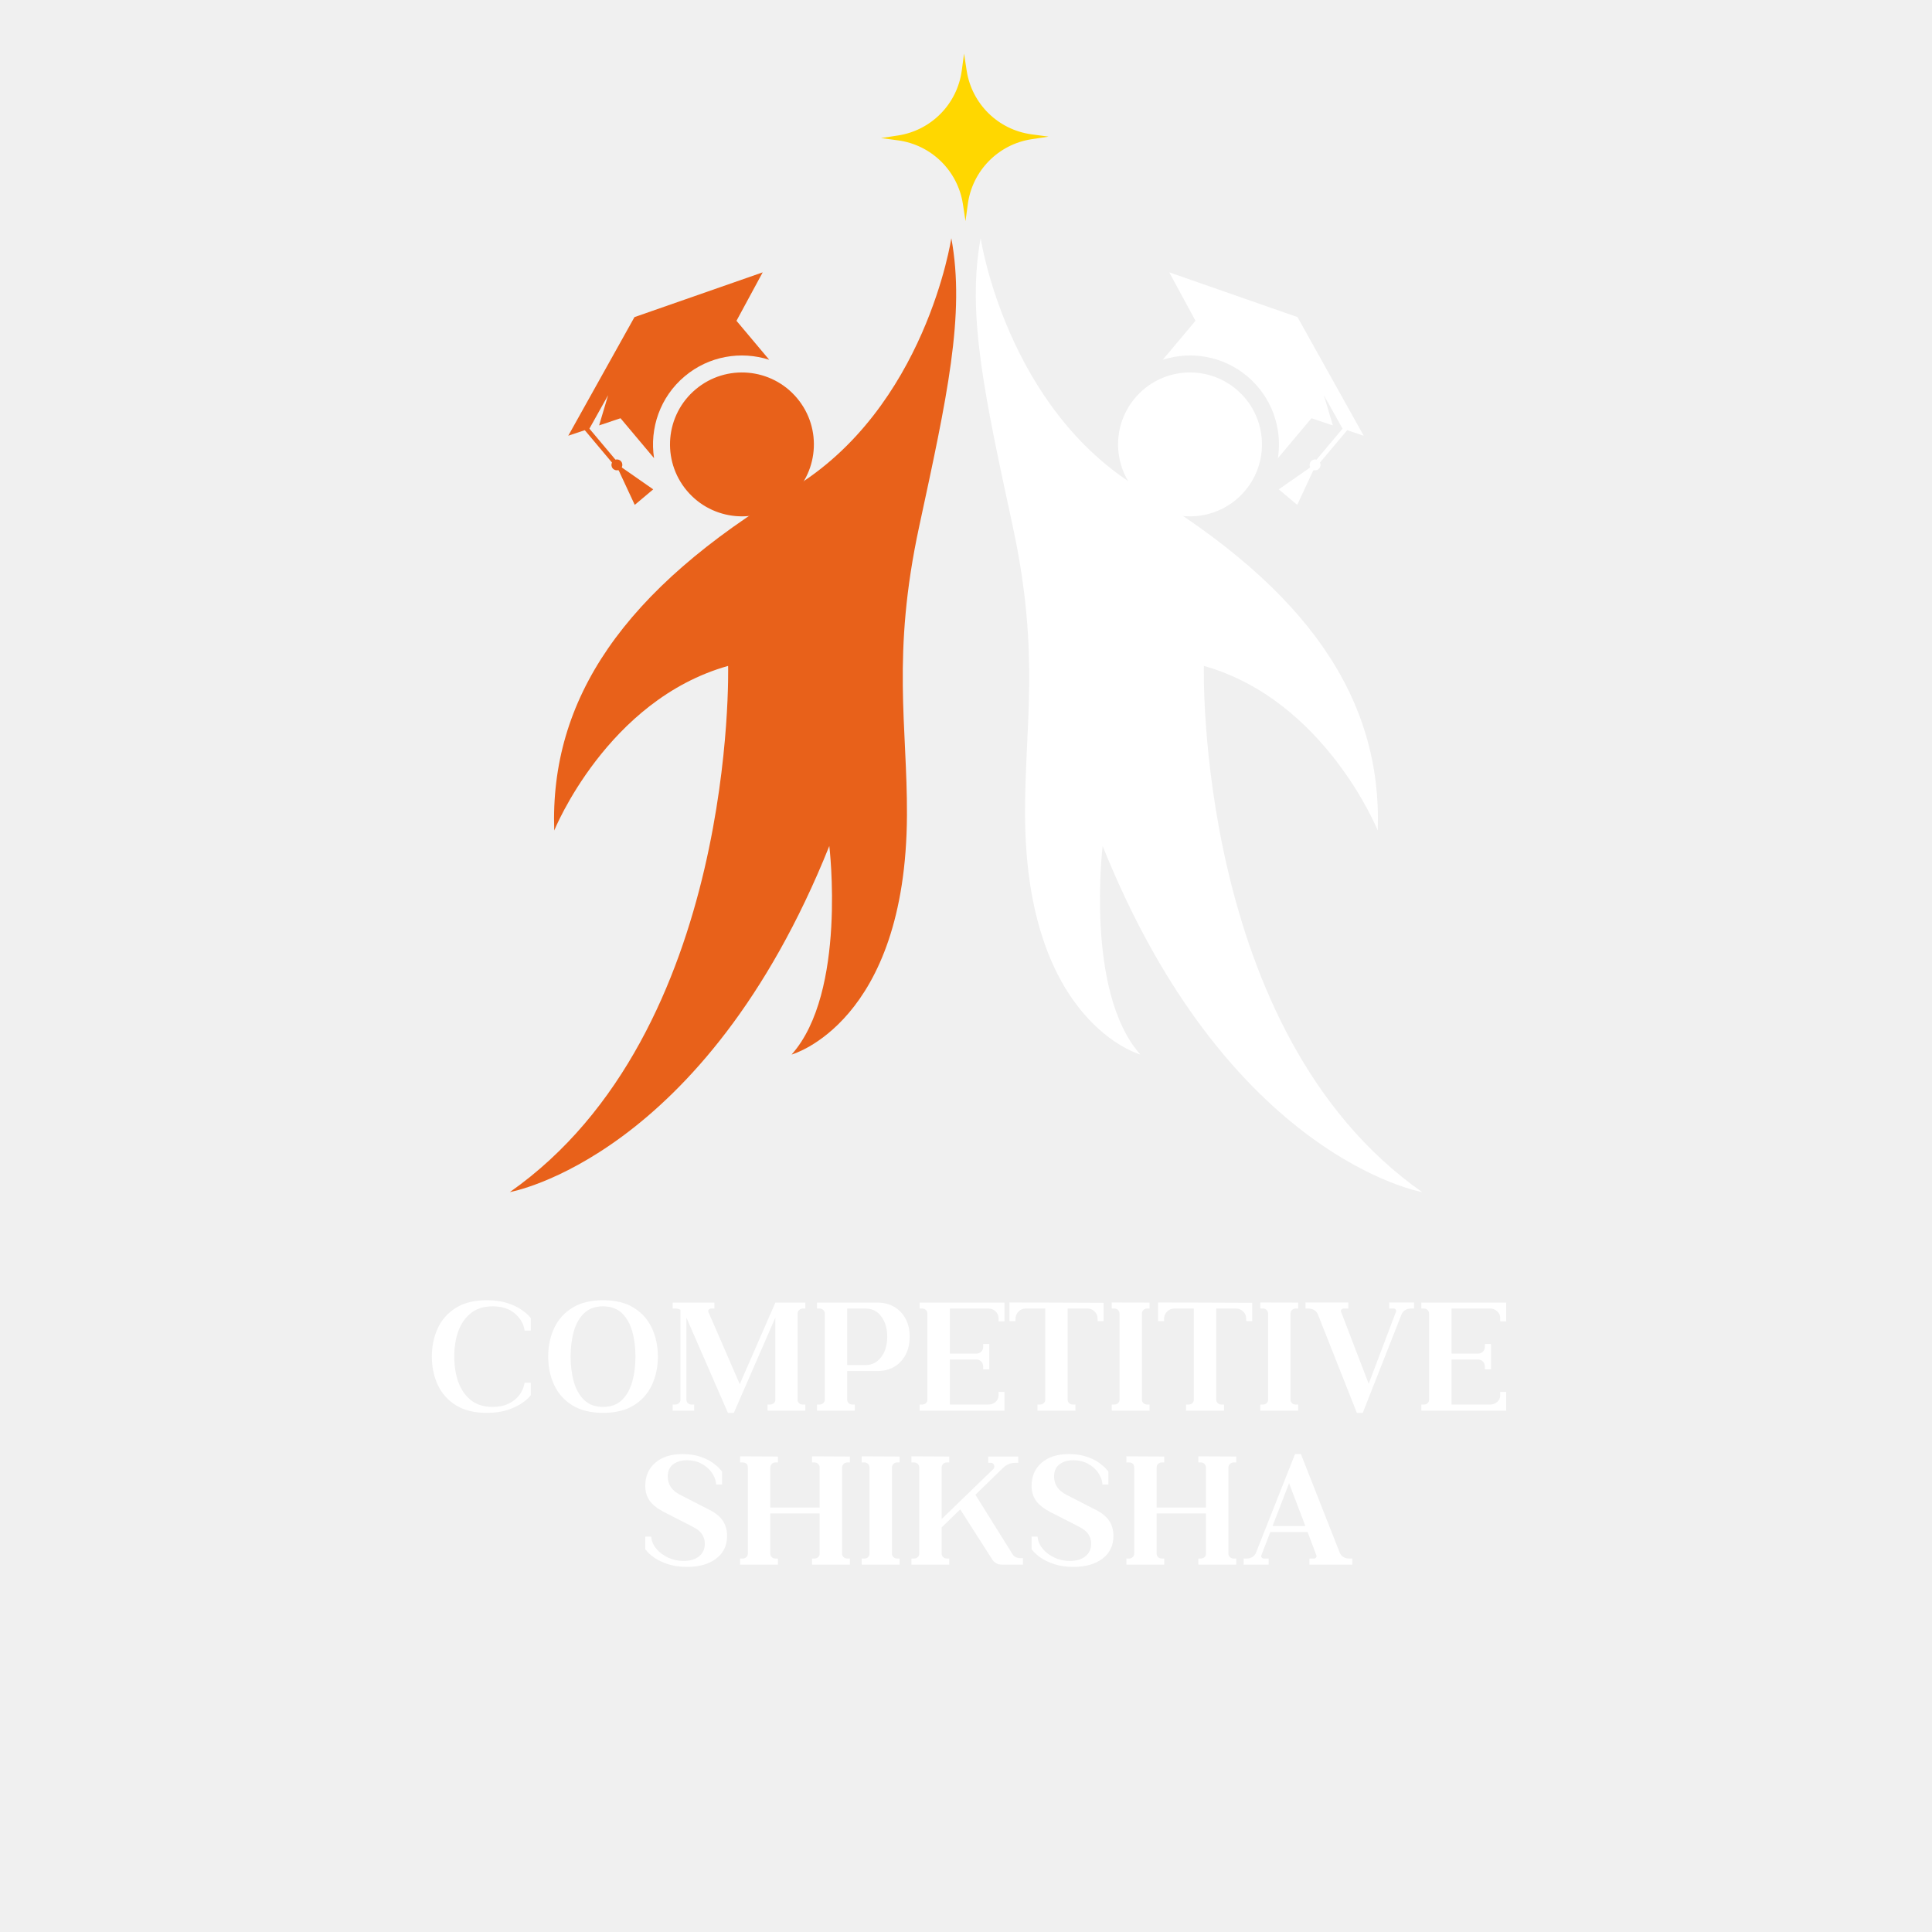
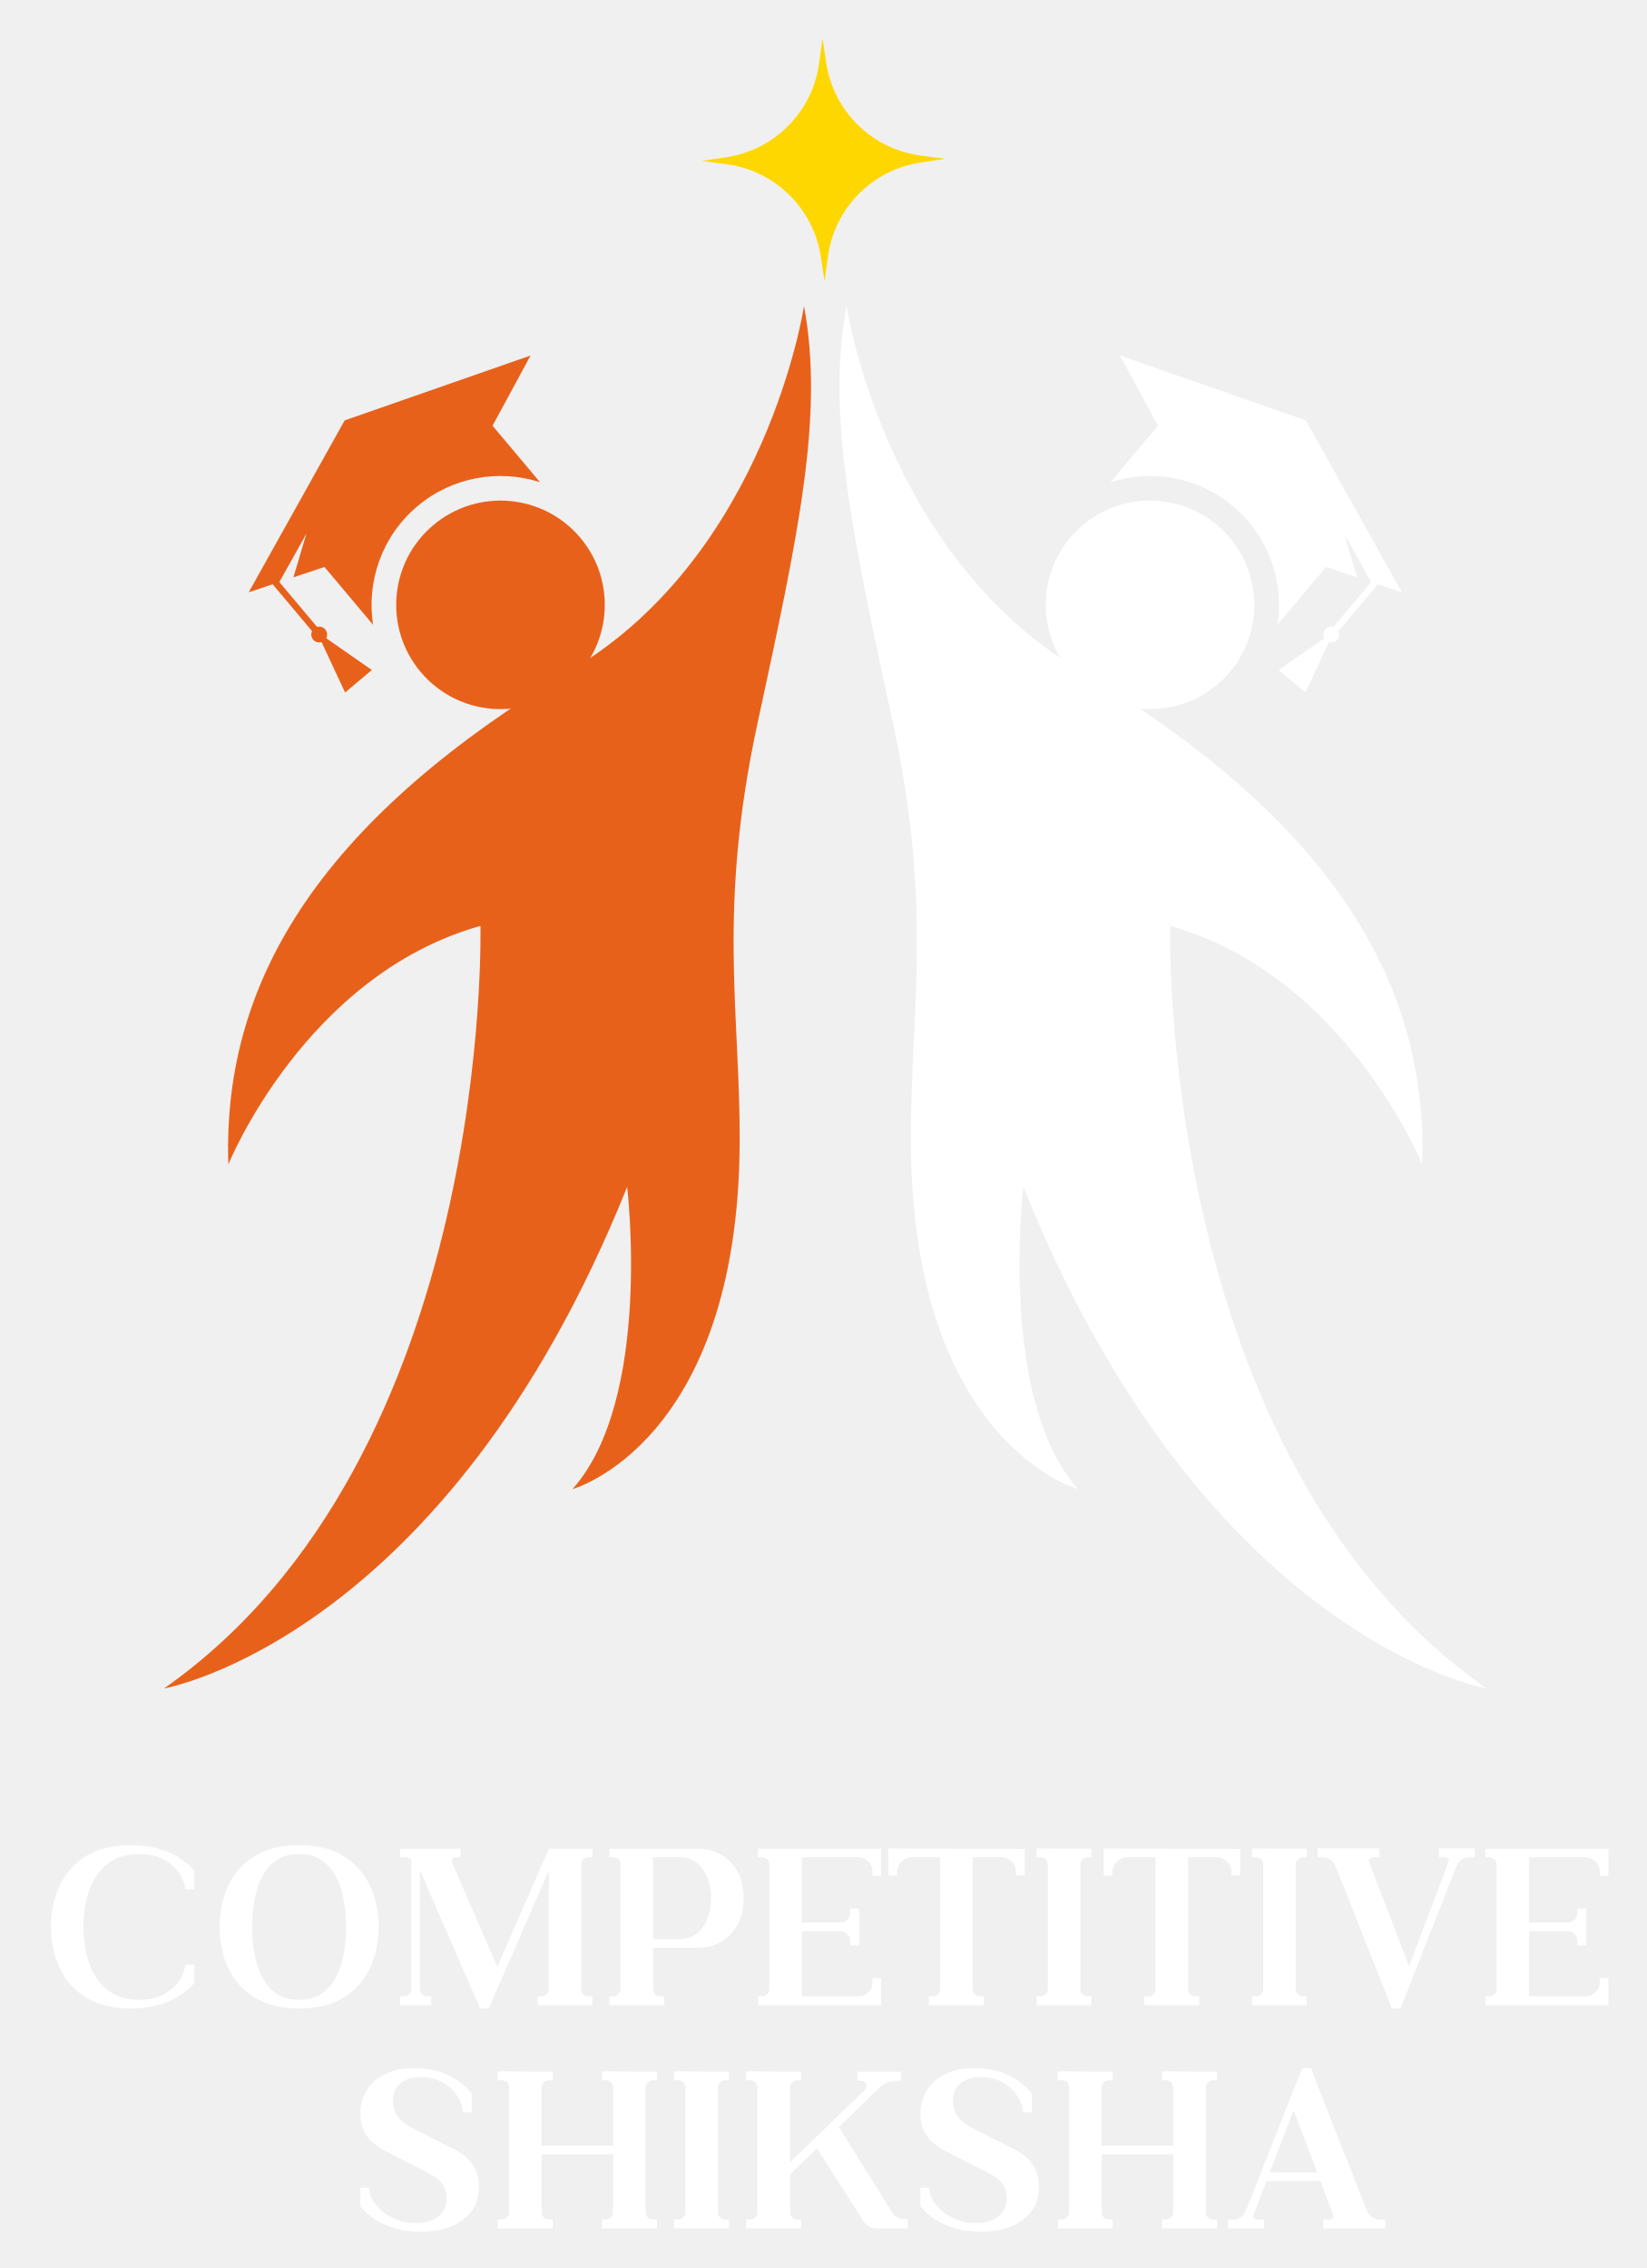
- <svg xmlns="http://www.w3.org/2000/svg" width="2000" zoomAndPan="magnify" viewBox="0 0 1500 1500" height="2000" preserveAspectRatio="xMidYMid meet" version="1.0">
+ <svg xmlns="http://www.w3.org/2000/svg" width="882" zoomAndPan="magnify" viewBox="308 21 882 1215" height="1215" preserveAspectRatio="xMidYMid meet" version="1.0">
  <defs>
    <g />
    <clipPath id="bb772532de">
      <path d="M 757.062 184.055 L 1103.859 184.055 L 1103.859 925.527 L 757.062 925.527 Z M 757.062 184.055 " clip-rule="nonzero" />
    </clipPath>
    <clipPath id="fb747c1cca">
      <path d="M 395.859 184 L 743 184 L 743 925.828 L 395.859 925.828 Z M 395.859 184 " clip-rule="nonzero" />
    </clipPath>
    <clipPath id="8260284a6c">
      <path d="M 684 41.578 L 815 41.578 L 815 172 L 684 172 Z M 684 41.578 " clip-rule="nonzero" />
    </clipPath>
    <clipPath id="d11d40e27f">
      <rect x="0" width="844" y="0" height="251" />
    </clipPath>
  </defs>
  <path fill="#ffffff" d="M 959.859 302.273 C 983.48 322.117 986.539 357.352 966.691 380.969 C 946.848 404.586 911.613 407.645 887.996 387.801 C 864.383 367.957 861.316 332.723 881.168 309.102 C 901.008 285.484 936.242 282.426 959.859 302.273 " fill-opacity="1" fill-rule="nonzero" />
  <path fill="#ffffff" d="M 1024.848 359.113 C 1025.539 360.562 1025.379 362.348 1024.273 363.656 C 1023.168 364.973 1021.441 365.438 1019.891 365.008 L 1019.5 365.477 L 1007.164 391.98 L 992.828 379.934 L 1016.812 363.219 L 1017.207 362.75 C 1016.512 361.297 1016.676 359.512 1017.781 358.203 C 1018.879 356.887 1020.609 356.422 1022.16 356.852 L 1042.367 332.805 L 1027.836 306.832 L 1034.84 330.285 L 1018.211 324.719 L 992.168 355.719 C 995.742 332.621 987.535 308.25 968.375 292.145 C 949.527 276.309 924.641 272.309 902.766 279.312 L 928.176 249.066 L 907.816 211.453 L 1007.383 246.207 L 1058.77 338.289 L 1045.945 334 L 1024.848 359.113 " fill-opacity="1" fill-rule="nonzero" />
  <g clip-path="url(#bb772532de)">
    <path fill="#ffffff" d="M 885.383 818.742 C 885.383 818.742 796.508 794.332 795.824 632.734 C 795.531 563.797 807.863 508.727 786.34 408.832 C 764.82 308.938 750.402 244.266 761.379 184.93 C 761.379 184.93 781.156 317.105 885.383 379.555 C 1016.32 458 1073.117 543.172 1069.672 644.789 C 1069.672 644.789 1028.75 543.469 934.68 517.012 C 934.68 517.012 927.312 801.523 1104.117 925.527 C 1104.117 925.527 953.297 899.184 856.105 656.844 C 856.105 656.844 842.328 770.52 885.383 818.742 " fill-opacity="1" fill-rule="nonzero" />
  </g>
  <path fill="#e8611a" d="M 540.113 302.273 C 516.5 322.117 513.438 357.352 533.285 380.969 C 553.129 404.586 588.363 407.645 611.98 387.801 C 635.598 367.957 638.656 332.723 618.812 309.102 C 598.965 285.484 563.73 282.426 540.113 302.273 " fill-opacity="1" fill-rule="nonzero" />
  <path fill="#e8611a" d="M 475.133 359.113 C 474.438 360.562 474.602 362.348 475.707 363.656 C 476.805 364.973 478.535 365.438 480.086 365.008 L 480.477 365.477 L 492.816 391.98 L 507.148 379.934 L 483.168 363.219 L 482.773 362.75 C 483.465 361.297 483.305 359.512 482.199 358.203 C 481.094 356.887 479.367 356.422 477.816 356.852 L 457.613 332.805 L 472.137 306.832 L 465.141 330.285 L 481.77 324.719 L 507.812 355.719 C 504.234 332.621 512.441 308.25 531.605 292.145 C 550.449 276.309 575.34 272.309 597.207 279.312 L 571.805 249.066 L 592.156 211.453 L 492.598 246.207 L 441.207 338.289 L 454.031 334 L 475.133 359.113 " fill-opacity="1" fill-rule="nonzero" />
  <g clip-path="url(#fb747c1cca)">
    <path fill="#e8611a" d="M 614.598 818.742 C 614.598 818.742 703.469 794.332 704.156 632.734 C 704.449 563.797 692.113 508.727 713.633 408.832 C 735.156 308.938 749.574 244.266 738.602 184.93 C 738.602 184.93 718.82 317.105 614.598 379.555 C 483.66 458 426.859 543.172 430.305 644.789 C 430.305 644.789 471.223 543.469 565.301 517.012 C 565.301 517.012 572.668 801.523 395.859 925.527 C 395.859 925.527 546.676 899.184 643.875 656.844 C 643.875 656.844 657.652 770.52 614.598 818.742 " fill-opacity="1" fill-rule="nonzero" />
  </g>
  <g clip-path="url(#8260284a6c)">
    <path fill="#ffd700" d="M 747.605 158.492 L 749.617 171.68 L 751.406 158.457 C 754.902 132.543 775.062 112.027 800.914 108.086 L 814.105 106.078 L 800.879 104.289 C 774.965 100.793 754.453 80.633 750.512 54.777 L 748.496 41.59 L 746.711 54.812 C 743.215 80.727 723.055 101.238 697.203 105.184 L 684.012 107.195 L 697.238 108.98 C 723.152 112.477 743.66 132.641 747.605 158.492 " fill-opacity="1" fill-rule="nonzero" />
  </g>
  <g transform="matrix(1, 0, 0, 1, 328, 943)">
    <g clip-path="url(#d11d40e27f)">
      <g fill="#ffffff" fill-opacity="1">
        <g transform="translate(0.680138, 152.2206)">
          <g>
            <path d="M 49.188 -85.734 C 55.227 -85.734 60.43 -85.035 64.797 -83.641 C 69.16 -82.254 72.707 -80.648 75.438 -78.828 C 78.176 -77.004 80.191 -75.395 81.484 -74 C 82.773 -72.613 83.422 -71.922 83.422 -71.922 L 83.422 -62.141 L 78.688 -62.141 L 78.391 -63.438 C 77.523 -68.039 74.984 -72.113 70.766 -75.656 C 66.547 -79.207 60.844 -80.984 53.656 -80.984 C 47.133 -80.984 41.664 -79.305 37.25 -75.953 C 32.844 -72.598 29.535 -67.992 27.328 -62.141 C 25.117 -56.285 24.016 -49.57 24.016 -42 C 24.016 -34.426 25.117 -27.691 27.328 -21.797 C 29.535 -15.898 32.844 -11.27 37.25 -7.906 C 41.664 -4.551 47.133 -2.875 53.656 -2.875 C 58.445 -2.875 62.594 -3.711 66.094 -5.391 C 69.594 -7.066 72.375 -9.25 74.438 -11.938 C 76.5 -14.625 77.816 -17.5 78.391 -20.562 L 78.688 -21.719 L 83.422 -21.719 L 83.422 -11.938 C 83.422 -11.938 82.773 -11.238 81.484 -9.844 C 80.191 -8.457 78.176 -6.879 75.438 -5.109 C 72.707 -3.336 69.16 -1.754 64.797 -0.359 C 60.43 1.023 55.227 1.719 49.188 1.719 C 39.602 1.719 31.645 -0.242 25.312 -4.172 C 18.988 -8.098 14.289 -13.367 11.219 -19.984 C 8.145 -26.609 6.609 -33.945 6.609 -42 C 6.609 -50.051 8.145 -57.383 11.219 -64 C 14.289 -70.625 18.988 -75.898 25.312 -79.828 C 31.645 -83.766 39.602 -85.734 49.188 -85.734 Z M 49.188 -85.734 " />
          </g>
        </g>
      </g>
      <g fill="#ffffff" fill-opacity="1">
        <g transform="translate(90.57494, 152.2206)">
          <g>
            <path d="M 49.625 -80.984 C 43.582 -80.984 38.711 -79.234 35.016 -75.734 C 31.328 -72.234 28.645 -67.535 26.969 -61.641 C 25.289 -55.742 24.453 -49.195 24.453 -42 C 24.453 -34.812 25.289 -28.266 26.969 -22.359 C 28.645 -16.461 31.328 -11.738 35.016 -8.188 C 38.711 -4.645 43.582 -2.875 49.625 -2.875 C 55.664 -2.875 60.531 -4.645 64.219 -8.188 C 67.914 -11.738 70.602 -16.461 72.281 -22.359 C 73.957 -28.266 74.797 -34.812 74.797 -42 C 74.797 -49.195 73.957 -55.742 72.281 -61.641 C 70.602 -67.535 67.914 -72.234 64.219 -75.734 C 60.531 -79.234 55.664 -80.984 49.625 -80.984 Z M 49.625 -85.734 C 59.312 -85.734 67.297 -83.766 73.578 -79.828 C 79.859 -75.898 84.531 -70.625 87.594 -64 C 90.664 -57.383 92.203 -50.051 92.203 -42 C 92.203 -33.945 90.664 -26.609 87.594 -19.984 C 84.531 -13.367 79.859 -8.098 73.578 -4.172 C 67.297 -0.242 59.312 1.719 49.625 1.719 C 40.031 1.719 32.066 -0.242 25.734 -4.172 C 19.41 -8.098 14.711 -13.367 11.641 -19.984 C 8.578 -26.609 7.047 -33.945 7.047 -42 C 7.047 -50.051 8.578 -57.383 11.641 -64 C 14.711 -70.625 19.41 -75.898 25.734 -79.828 C 32.066 -83.766 40.031 -85.734 49.625 -85.734 Z M 49.625 -85.734 " />
          </g>
        </g>
      </g>
      <g fill="#ffffff" fill-opacity="1">
        <g transform="translate(189.675, 152.2206)">
          <g>
            <path d="M 4.609 -4.75 L 6.766 -4.75 C 7.816 -4.75 8.723 -5.109 9.484 -5.828 C 10.254 -6.547 10.641 -7.43 10.641 -8.484 L 10.641 -78.25 C 9.586 -78.926 8.242 -79.266 6.609 -79.266 L 4.609 -79.266 L 4.609 -83.859 L 36.969 -83.859 L 36.969 -79.266 L 34.234 -79.266 C 33.66 -79.266 33.133 -79 32.656 -78.469 C 32.176 -77.938 32.078 -77.289 32.359 -76.531 L 56.672 -20.562 L 84.297 -83.859 L 107.594 -83.859 L 107.594 -79.266 L 105.578 -79.266 C 104.523 -79.266 103.586 -78.879 102.766 -78.109 C 101.953 -77.336 101.547 -76.426 101.547 -75.375 L 101.547 -8.484 C 101.547 -7.43 101.93 -6.547 102.703 -5.828 C 103.473 -5.109 104.383 -4.75 105.438 -4.75 L 107.594 -4.75 L 107.594 0 L 78.25 0 L 78.25 -4.75 L 80.266 -4.75 C 81.316 -4.75 82.25 -5.109 83.062 -5.828 C 83.883 -6.547 84.297 -7.43 84.297 -8.484 L 84.297 -72.203 L 52.078 1.719 L 47.469 1.719 L 15.25 -72.203 L 15.25 -8.484 C 15.25 -7.43 15.629 -6.547 16.391 -5.828 C 17.16 -5.109 18.07 -4.75 19.125 -4.75 L 21.281 -4.75 L 21.281 0 L 4.609 0 Z M 4.609 -4.75 " />
          </g>
        </g>
      </g>
      <g fill="#ffffff" fill-opacity="1">
        <g transform="translate(301.7199, 152.2206)">
          <g>
            <path d="M 33.953 0 L 4.609 0 L 4.609 -4.75 L 6.766 -4.75 C 7.816 -4.75 8.723 -5.129 9.484 -5.891 C 10.254 -6.66 10.641 -7.57 10.641 -8.625 L 10.641 -75.375 C 10.641 -76.426 10.254 -77.336 9.484 -78.109 C 8.723 -78.879 7.816 -79.266 6.766 -79.266 L 4.609 -79.266 L 4.609 -83.859 L 51.781 -83.859 C 56.477 -83.859 60.672 -82.801 64.359 -80.688 C 68.055 -78.582 71.008 -75.562 73.219 -71.625 C 75.426 -67.695 76.531 -62.953 76.531 -57.391 C 76.531 -51.828 75.426 -47.055 73.219 -43.078 C 71.008 -39.098 68.055 -36.051 64.359 -33.938 C 60.672 -31.832 56.477 -30.781 51.781 -30.781 L 28.047 -30.781 L 28.047 -8.484 C 28.047 -7.43 28.426 -6.547 29.188 -5.828 C 29.957 -5.109 30.875 -4.75 31.938 -4.75 L 33.953 -4.75 Z M 28.047 -35.391 L 42.297 -35.391 C 47.273 -35.391 51.32 -37.445 54.438 -41.562 C 57.562 -45.688 59.125 -50.961 59.125 -57.391 C 59.125 -63.629 57.613 -68.832 54.594 -73 C 51.57 -77.176 47.473 -79.266 42.297 -79.266 L 28.047 -79.266 Z M 28.047 -35.391 " />
          </g>
        </g>
      </g>
      <g fill="#ffffff" fill-opacity="1">
        <g transform="translate(381.4027, 152.2206)">
          <g>
            <path d="M 48.625 -44.297 C 50.156 -44.297 51.422 -44.801 52.422 -45.812 C 53.43 -46.82 53.938 -48.094 53.938 -49.625 L 53.938 -51.781 L 58.688 -51.781 L 58.688 -32.078 L 53.938 -32.078 L 53.938 -34.234 C 53.938 -35.766 53.43 -37.055 52.422 -38.109 C 51.422 -39.172 50.156 -39.703 48.625 -39.703 L 28.047 -39.703 L 28.047 -4.75 L 58.109 -4.75 C 60.129 -4.75 61.906 -5.395 63.438 -6.688 C 64.969 -7.977 65.781 -9.582 65.875 -11.5 L 65.875 -14.531 L 70.484 -14.531 L 70.484 0 L 4.609 0 L 4.609 -4.75 L 6.766 -4.75 C 7.816 -4.75 8.723 -5.109 9.484 -5.828 C 10.254 -6.547 10.641 -7.43 10.641 -8.484 L 10.641 -75.375 C 10.641 -76.426 10.254 -77.336 9.484 -78.109 C 8.723 -78.879 7.816 -79.266 6.766 -79.266 L 4.609 -79.266 L 4.609 -83.859 L 70.484 -83.859 L 70.484 -69.328 L 65.875 -69.328 L 65.875 -72.203 C 65.781 -74.129 64.969 -75.785 63.438 -77.172 C 61.906 -78.566 60.129 -79.266 58.109 -79.266 L 28.047 -79.266 L 28.047 -44.297 Z M 48.625 -44.297 " />
          </g>
        </g>
      </g>
      <g fill="#ffffff" fill-opacity="1">
        <g transform="translate(453.75, 152.2206)">
          <g>
            <path d="M 2.016 -84 L 75.094 -83.719 L 75.094 -69.469 L 70.484 -69.469 L 70.344 -72.203 C 70.25 -74.129 69.43 -75.785 67.891 -77.172 C 66.359 -78.566 64.633 -79.266 62.719 -79.266 L 47.188 -79.266 L 47.188 -8.484 C 47.188 -7.43 47.566 -6.547 48.328 -5.828 C 49.098 -5.109 50.008 -4.75 51.062 -4.75 L 53.219 -4.75 L 53.219 0 L 23.734 0 L 23.734 -4.75 L 25.891 -4.75 C 26.941 -4.75 27.852 -5.109 28.625 -5.828 C 29.395 -6.547 29.781 -7.43 29.781 -8.484 L 29.781 -79.266 L 14.391 -79.266 C 12.461 -79.266 10.754 -78.566 9.266 -77.172 C 7.785 -75.785 6.953 -74.129 6.766 -72.203 L 6.609 -69.469 L 2.016 -69.469 Z M 2.016 -84 " />
          </g>
        </g>
      </g>
      <g fill="#ffffff" fill-opacity="1">
        <g transform="translate(530.5561, 152.2206)">
          <g>
            <path d="M 4.609 -84 L 33.953 -83.859 L 33.953 -79.266 L 31.938 -79.266 C 30.875 -79.266 29.957 -78.879 29.188 -78.109 C 28.426 -77.336 28.047 -76.426 28.047 -75.375 L 28.047 -8.484 C 28.047 -7.43 28.426 -6.547 29.188 -5.828 C 29.957 -5.109 30.875 -4.75 31.938 -4.75 L 33.953 -4.75 L 33.953 0 L 4.609 0 L 4.609 -4.75 L 6.766 -4.75 C 7.816 -4.75 8.723 -5.109 9.484 -5.828 C 10.254 -6.547 10.641 -7.43 10.641 -8.484 L 10.641 -75.375 C 10.641 -76.426 10.254 -77.336 9.484 -78.109 C 8.723 -78.879 7.816 -79.266 6.766 -79.266 L 4.609 -79.266 Z M 4.609 -84 " />
          </g>
        </g>
      </g>
      <g fill="#ffffff" fill-opacity="1">
        <g transform="translate(569.103, 152.2206)">
          <g>
            <path d="M 2.016 -84 L 75.094 -83.719 L 75.094 -69.469 L 70.484 -69.469 L 70.344 -72.203 C 70.25 -74.129 69.43 -75.785 67.891 -77.172 C 66.359 -78.566 64.633 -79.266 62.719 -79.266 L 47.188 -79.266 L 47.188 -8.484 C 47.188 -7.43 47.566 -6.547 48.328 -5.828 C 49.098 -5.109 50.008 -4.75 51.062 -4.75 L 53.219 -4.75 L 53.219 0 L 23.734 0 L 23.734 -4.75 L 25.891 -4.75 C 26.941 -4.75 27.852 -5.109 28.625 -5.828 C 29.395 -6.547 29.781 -7.43 29.781 -8.484 L 29.781 -79.266 L 14.391 -79.266 C 12.461 -79.266 10.754 -78.566 9.266 -77.172 C 7.785 -75.785 6.953 -74.129 6.766 -72.203 L 6.609 -69.469 L 2.016 -69.469 Z M 2.016 -84 " />
          </g>
        </g>
      </g>
      <g fill="#ffffff" fill-opacity="1">
        <g transform="translate(645.9091, 152.2206)">
          <g>
            <path d="M 4.609 -84 L 33.953 -83.859 L 33.953 -79.266 L 31.938 -79.266 C 30.875 -79.266 29.957 -78.879 29.188 -78.109 C 28.426 -77.336 28.047 -76.426 28.047 -75.375 L 28.047 -8.484 C 28.047 -7.43 28.426 -6.547 29.188 -5.828 C 29.957 -5.109 30.875 -4.75 31.938 -4.75 L 33.953 -4.75 L 33.953 0 L 4.609 0 L 4.609 -4.75 L 6.766 -4.75 C 7.816 -4.75 8.723 -5.109 9.484 -5.828 C 10.254 -6.547 10.641 -7.43 10.641 -8.484 L 10.641 -75.375 C 10.641 -76.426 10.254 -77.336 9.484 -78.109 C 8.723 -78.879 7.816 -79.266 6.766 -79.266 L 4.609 -79.266 Z M 4.609 -84 " />
          </g>
        </g>
      </g>
      <g fill="#ffffff" fill-opacity="1">
        <g transform="translate(684.456, 152.2206)">
          <g>
            <path d="M 1.156 -84 L 34.375 -84 L 34.375 -79.266 L 30.641 -79.266 C 30.066 -79.266 29.539 -79.02 29.062 -78.531 C 28.582 -78.051 28.484 -77.43 28.766 -76.672 L 50.203 -20.859 L 71.344 -76.672 C 71.633 -77.43 71.562 -78.051 71.125 -78.531 C 70.695 -79.02 70.195 -79.266 69.625 -79.266 L 66.172 -79.266 L 66.172 -84 L 85.438 -84 L 85.438 -79.266 L 82.703 -79.266 C 81.172 -79.266 79.758 -78.852 78.469 -78.031 C 77.176 -77.219 76.238 -76.094 75.656 -74.656 L 45.594 1.719 L 41 1.719 L 10.781 -74.656 C 10.207 -76.094 9.273 -77.219 7.984 -78.031 C 6.691 -78.852 5.273 -79.266 3.734 -79.266 L 1.156 -79.266 Z M 1.156 -84 " />
          </g>
        </g>
      </g>
      <g fill="#ffffff" fill-opacity="1">
        <g transform="translate(770.8989, 152.2206)">
          <g>
            <path d="M 48.625 -44.297 C 50.156 -44.297 51.422 -44.801 52.422 -45.812 C 53.43 -46.82 53.938 -48.094 53.938 -49.625 L 53.938 -51.781 L 58.688 -51.781 L 58.688 -32.078 L 53.938 -32.078 L 53.938 -34.234 C 53.938 -35.766 53.43 -37.055 52.422 -38.109 C 51.422 -39.172 50.156 -39.703 48.625 -39.703 L 28.047 -39.703 L 28.047 -4.75 L 58.109 -4.75 C 60.129 -4.75 61.906 -5.395 63.438 -6.688 C 64.969 -7.977 65.781 -9.582 65.875 -11.5 L 65.875 -14.531 L 70.484 -14.531 L 70.484 0 L 4.609 0 L 4.609 -4.75 L 6.766 -4.75 C 7.816 -4.75 8.723 -5.109 9.484 -5.828 C 10.254 -6.547 10.641 -7.43 10.641 -8.484 L 10.641 -75.375 C 10.641 -76.426 10.254 -77.336 9.484 -78.109 C 8.723 -78.879 7.816 -79.266 6.766 -79.266 L 4.609 -79.266 L 4.609 -83.859 L 70.484 -83.859 L 70.484 -69.328 L 65.875 -69.328 L 65.875 -72.203 C 65.781 -74.129 64.969 -75.785 63.438 -77.172 C 61.906 -78.566 60.129 -79.266 58.109 -79.266 L 28.047 -79.266 L 28.047 -44.297 Z M 48.625 -44.297 " />
          </g>
        </g>
      </g>
    </g>
  </g>
  <g fill="#ffffff" fill-opacity="1">
    <g transform="translate(495.3835, 1214.792)">
      <g>
        <path d="M 34.266 -85.828 C 39.742 -85.828 44.445 -85.156 48.375 -83.812 C 52.312 -82.469 55.531 -80.879 58.031 -79.047 C 60.531 -77.223 62.352 -75.641 63.5 -74.297 C 64.656 -72.953 65.234 -72.281 65.234 -72.281 L 65.234 -62.203 L 60.625 -62.203 L 60.484 -63.5 C 60.098 -66.383 58.922 -69.172 56.953 -71.859 C 54.984 -74.547 52.363 -76.754 49.094 -78.484 C 45.832 -80.211 42.141 -81.078 38.016 -81.078 C 33.691 -81.078 30.113 -80.02 27.281 -77.906 C 24.457 -75.789 23.047 -72.625 23.047 -68.406 C 23.047 -62.258 26.211 -57.551 32.547 -54.281 L 55.297 -42.625 C 60.098 -40.227 63.602 -37.375 65.812 -34.062 C 68.02 -30.75 69.125 -26.832 69.125 -22.312 C 69.125 -14.832 66.289 -8.953 60.625 -4.672 C 54.957 -0.398 47.516 1.734 38.297 1.734 C 32.441 1.734 27.426 1.035 23.25 -0.359 C 19.07 -1.754 15.688 -3.336 13.094 -5.109 C 10.508 -6.891 8.613 -8.473 7.406 -9.859 C 6.207 -11.254 5.609 -11.953 5.609 -11.953 L 5.609 -21.75 L 10.219 -21.75 L 10.375 -20.594 C 10.75 -17.613 12.086 -14.781 14.391 -12.094 C 16.703 -9.406 19.68 -7.195 23.328 -5.469 C 26.973 -3.738 30.957 -2.875 35.281 -2.875 C 40.363 -2.875 44.395 -4.07 47.375 -6.469 C 50.352 -8.875 51.844 -12.191 51.844 -16.422 C 51.844 -19.004 51.117 -21.398 49.672 -23.609 C 48.234 -25.816 45.691 -27.832 42.047 -29.656 L 20.594 -40.609 C 15.312 -43.297 11.492 -46.242 9.141 -49.453 C 6.785 -52.672 5.609 -56.586 5.609 -61.203 C 5.609 -68.691 8.203 -74.664 13.391 -79.125 C 18.578 -83.594 25.535 -85.828 34.266 -85.828 Z M 34.266 -85.828 " />
      </g>
    </g>
  </g>
  <g fill="#ffffff" fill-opacity="1">
    <g transform="translate(569.9754, 1214.792)">
      <g>
        <path d="M 60.484 -84.094 L 89.859 -83.953 L 89.859 -79.344 L 87.844 -79.344 C 86.781 -79.344 85.844 -78.957 85.031 -78.188 C 84.219 -77.426 83.812 -76.516 83.812 -75.453 L 83.812 -8.5 C 83.812 -7.438 84.219 -6.547 85.031 -5.828 C 85.844 -5.109 86.781 -4.75 87.844 -4.75 L 89.859 -4.75 L 89.859 0 L 60.484 0 L 60.484 -4.75 L 62.5 -4.75 C 63.551 -4.75 64.461 -5.109 65.234 -5.828 C 66.004 -6.547 66.391 -7.438 66.391 -8.5 L 66.391 -39.75 L 28.078 -39.75 L 28.078 -8.5 C 28.078 -7.438 28.461 -6.547 29.234 -5.828 C 30.004 -5.109 30.914 -4.75 31.969 -4.75 L 33.984 -4.75 L 33.984 0 L 4.609 0 L 4.609 -4.75 L 6.766 -4.75 C 7.828 -4.75 8.738 -5.109 9.5 -5.828 C 10.27 -6.547 10.656 -7.438 10.656 -8.5 L 10.656 -75.453 C 10.656 -76.797 10.27 -77.781 9.5 -78.406 C 8.738 -79.031 7.828 -79.344 6.766 -79.344 L 4.609 -79.344 L 4.609 -84.094 L 33.984 -83.953 L 33.984 -79.344 L 31.969 -79.344 C 30.914 -79.344 30.004 -78.957 29.234 -78.188 C 28.461 -77.426 28.078 -76.516 28.078 -75.453 L 28.078 -44.359 L 66.391 -44.359 L 66.391 -75.453 C 66.391 -76.516 66.004 -77.426 65.234 -78.188 C 64.461 -78.957 63.551 -79.344 62.5 -79.344 L 60.484 -79.344 Z M 60.484 -84.094 " />
      </g>
    </g>
  </g>
  <g fill="#ffffff" fill-opacity="1">
    <g transform="translate(664.4394, 1214.792)">
      <g>
        <path d="M 4.609 -84.094 L 33.984 -83.953 L 33.984 -79.344 L 31.969 -79.344 C 30.914 -79.344 30.004 -78.957 29.234 -78.188 C 28.461 -77.426 28.078 -76.516 28.078 -75.453 L 28.078 -8.5 C 28.078 -7.438 28.461 -6.547 29.234 -5.828 C 30.004 -5.109 30.914 -4.75 31.969 -4.75 L 33.984 -4.75 L 33.984 0 L 4.609 0 L 4.609 -4.75 L 6.766 -4.75 C 7.828 -4.75 8.738 -5.109 9.5 -5.828 C 10.27 -6.547 10.656 -7.438 10.656 -8.5 L 10.656 -75.453 C 10.656 -76.516 10.27 -77.426 9.5 -78.188 C 8.738 -78.957 7.828 -79.344 6.766 -79.344 L 4.609 -79.344 Z M 4.609 -84.094 " />
      </g>
    </g>
  </g>
  <g fill="#ffffff" fill-opacity="1">
    <g transform="translate(703.0314, 1214.792)">
      <g>
        <path d="M 4.609 -84.094 L 33.984 -83.953 L 33.984 -79.344 L 31.969 -79.344 C 30.914 -79.344 30.004 -78.957 29.234 -78.188 C 28.461 -77.426 28.078 -76.516 28.078 -75.453 L 28.078 -35.422 L 68.25 -74.297 C 68.727 -74.785 68.969 -75.41 68.969 -76.172 C 68.969 -76.941 68.727 -77.613 68.25 -78.188 C 67.77 -78.77 67.148 -79.062 66.391 -79.062 L 64.219 -79.062 L 64.219 -83.953 L 87.547 -83.953 L 87.547 -79.062 L 85.25 -79.062 C 81.5 -79.062 78.234 -77.664 75.453 -74.875 L 54.281 -54.281 L 82.938 -8.359 C 83.52 -7.297 84.363 -6.477 85.469 -5.906 C 86.57 -5.332 87.742 -5.047 88.984 -5.047 L 91.156 -5.047 L 91.156 0 L 74.875 0 C 71.426 0 68.785 -1.535 66.953 -4.609 L 42.484 -42.906 L 28.078 -28.938 L 28.078 -8.5 C 28.078 -7.438 28.461 -6.547 29.234 -5.828 C 30.004 -5.109 30.914 -4.75 31.969 -4.75 L 33.984 -4.75 L 33.984 0 L 4.609 0 L 4.609 -4.75 L 6.766 -4.75 C 7.828 -4.75 8.738 -5.109 9.5 -5.828 C 10.27 -6.547 10.656 -7.438 10.656 -8.5 L 10.656 -75.453 C 10.656 -76.516 10.27 -77.426 9.5 -78.188 C 8.738 -78.957 7.828 -79.344 6.766 -79.344 L 4.609 -79.344 Z M 4.609 -84.094 " />
      </g>
    </g>
  </g>
  <g fill="#ffffff" fill-opacity="1">
    <g transform="translate(795.3353, 1214.792)">
      <g>
        <path d="M 34.266 -85.828 C 39.742 -85.828 44.445 -85.156 48.375 -83.812 C 52.312 -82.469 55.531 -80.879 58.031 -79.047 C 60.531 -77.223 62.352 -75.641 63.5 -74.297 C 64.656 -72.953 65.234 -72.281 65.234 -72.281 L 65.234 -62.203 L 60.625 -62.203 L 60.484 -63.5 C 60.098 -66.383 58.922 -69.172 56.953 -71.859 C 54.984 -74.547 52.363 -76.754 49.094 -78.484 C 45.832 -80.211 42.141 -81.078 38.016 -81.078 C 33.691 -81.078 30.113 -80.02 27.281 -77.906 C 24.457 -75.789 23.047 -72.625 23.047 -68.406 C 23.047 -62.258 26.211 -57.551 32.547 -54.281 L 55.297 -42.625 C 60.098 -40.227 63.602 -37.375 65.812 -34.062 C 68.02 -30.75 69.125 -26.832 69.125 -22.312 C 69.125 -14.832 66.289 -8.953 60.625 -4.672 C 54.957 -0.398 47.516 1.734 38.297 1.734 C 32.441 1.734 27.426 1.035 23.25 -0.359 C 19.07 -1.754 15.688 -3.336 13.094 -5.109 C 10.508 -6.891 8.613 -8.473 7.406 -9.859 C 6.207 -11.254 5.609 -11.953 5.609 -11.953 L 5.609 -21.75 L 10.219 -21.75 L 10.375 -20.594 C 10.75 -17.613 12.086 -14.781 14.391 -12.094 C 16.703 -9.406 19.68 -7.195 23.328 -5.469 C 26.973 -3.738 30.957 -2.875 35.281 -2.875 C 40.363 -2.875 44.395 -4.07 47.375 -6.469 C 50.352 -8.875 51.844 -12.191 51.844 -16.422 C 51.844 -19.004 51.117 -21.398 49.672 -23.609 C 48.234 -25.816 45.691 -27.832 42.047 -29.656 L 20.594 -40.609 C 15.312 -43.297 11.492 -46.242 9.141 -49.453 C 6.785 -52.672 5.609 -56.586 5.609 -61.203 C 5.609 -68.691 8.203 -74.664 13.391 -79.125 C 18.578 -83.594 25.535 -85.828 34.266 -85.828 Z M 34.266 -85.828 " />
      </g>
    </g>
  </g>
  <g fill="#ffffff" fill-opacity="1">
    <g transform="translate(869.9273, 1214.792)">
      <g>
        <path d="M 60.484 -84.094 L 89.859 -83.953 L 89.859 -79.344 L 87.844 -79.344 C 86.781 -79.344 85.844 -78.957 85.031 -78.188 C 84.219 -77.426 83.812 -76.516 83.812 -75.453 L 83.812 -8.5 C 83.812 -7.438 84.219 -6.547 85.031 -5.828 C 85.844 -5.109 86.781 -4.75 87.844 -4.75 L 89.859 -4.75 L 89.859 0 L 60.484 0 L 60.484 -4.75 L 62.5 -4.75 C 63.551 -4.75 64.461 -5.109 65.234 -5.828 C 66.004 -6.547 66.391 -7.438 66.391 -8.5 L 66.391 -39.75 L 28.078 -39.75 L 28.078 -8.5 C 28.078 -7.438 28.461 -6.547 29.234 -5.828 C 30.004 -5.109 30.914 -4.75 31.969 -4.75 L 33.984 -4.75 L 33.984 0 L 4.609 0 L 4.609 -4.75 L 6.766 -4.75 C 7.828 -4.75 8.738 -5.109 9.5 -5.828 C 10.27 -6.547 10.656 -7.438 10.656 -8.5 L 10.656 -75.453 C 10.656 -76.797 10.27 -77.781 9.5 -78.406 C 8.738 -79.031 7.828 -79.344 6.766 -79.344 L 4.609 -79.344 L 4.609 -84.094 L 33.984 -83.953 L 33.984 -79.344 L 31.969 -79.344 C 30.914 -79.344 30.004 -78.957 29.234 -78.188 C 28.461 -77.426 28.078 -76.516 28.078 -75.453 L 28.078 -44.359 L 66.391 -44.359 L 66.391 -75.453 C 66.391 -76.516 66.004 -77.426 65.234 -78.188 C 64.461 -78.957 63.551 -79.344 62.5 -79.344 L 60.484 -79.344 Z M 60.484 -84.094 " />
      </g>
    </g>
  </g>
  <g fill="#ffffff" fill-opacity="1">
    <g transform="translate(964.3912, 1214.792)">
      <g>
        <path d="M 41.047 -85.828 L 45.641 -85.828 L 75.75 -9.359 C 76.32 -7.922 77.254 -6.789 78.547 -5.969 C 79.848 -5.156 81.266 -4.75 82.797 -4.75 L 85.531 -4.75 L 85.531 0 L 52.266 0 L 52.266 -4.75 L 55.875 -4.75 C 56.445 -4.75 56.945 -5.016 57.375 -5.547 C 57.812 -6.078 57.883 -6.676 57.594 -7.344 L 50.828 -25.344 L 21.891 -25.344 L 14.969 -7.344 C 14.688 -6.676 14.758 -6.078 15.188 -5.547 C 15.625 -5.016 16.129 -4.75 16.703 -4.75 L 20.594 -4.75 L 20.594 0 L 1.156 0 L 1.156 -4.75 L 3.75 -4.75 C 5.281 -4.75 6.691 -5.156 7.984 -5.969 C 9.285 -6.789 10.223 -7.922 10.797 -9.359 Z M 23.609 -29.953 L 49.109 -29.953 L 36.438 -63.219 Z M 23.609 -29.953 " />
      </g>
    </g>
  </g>
</svg>
